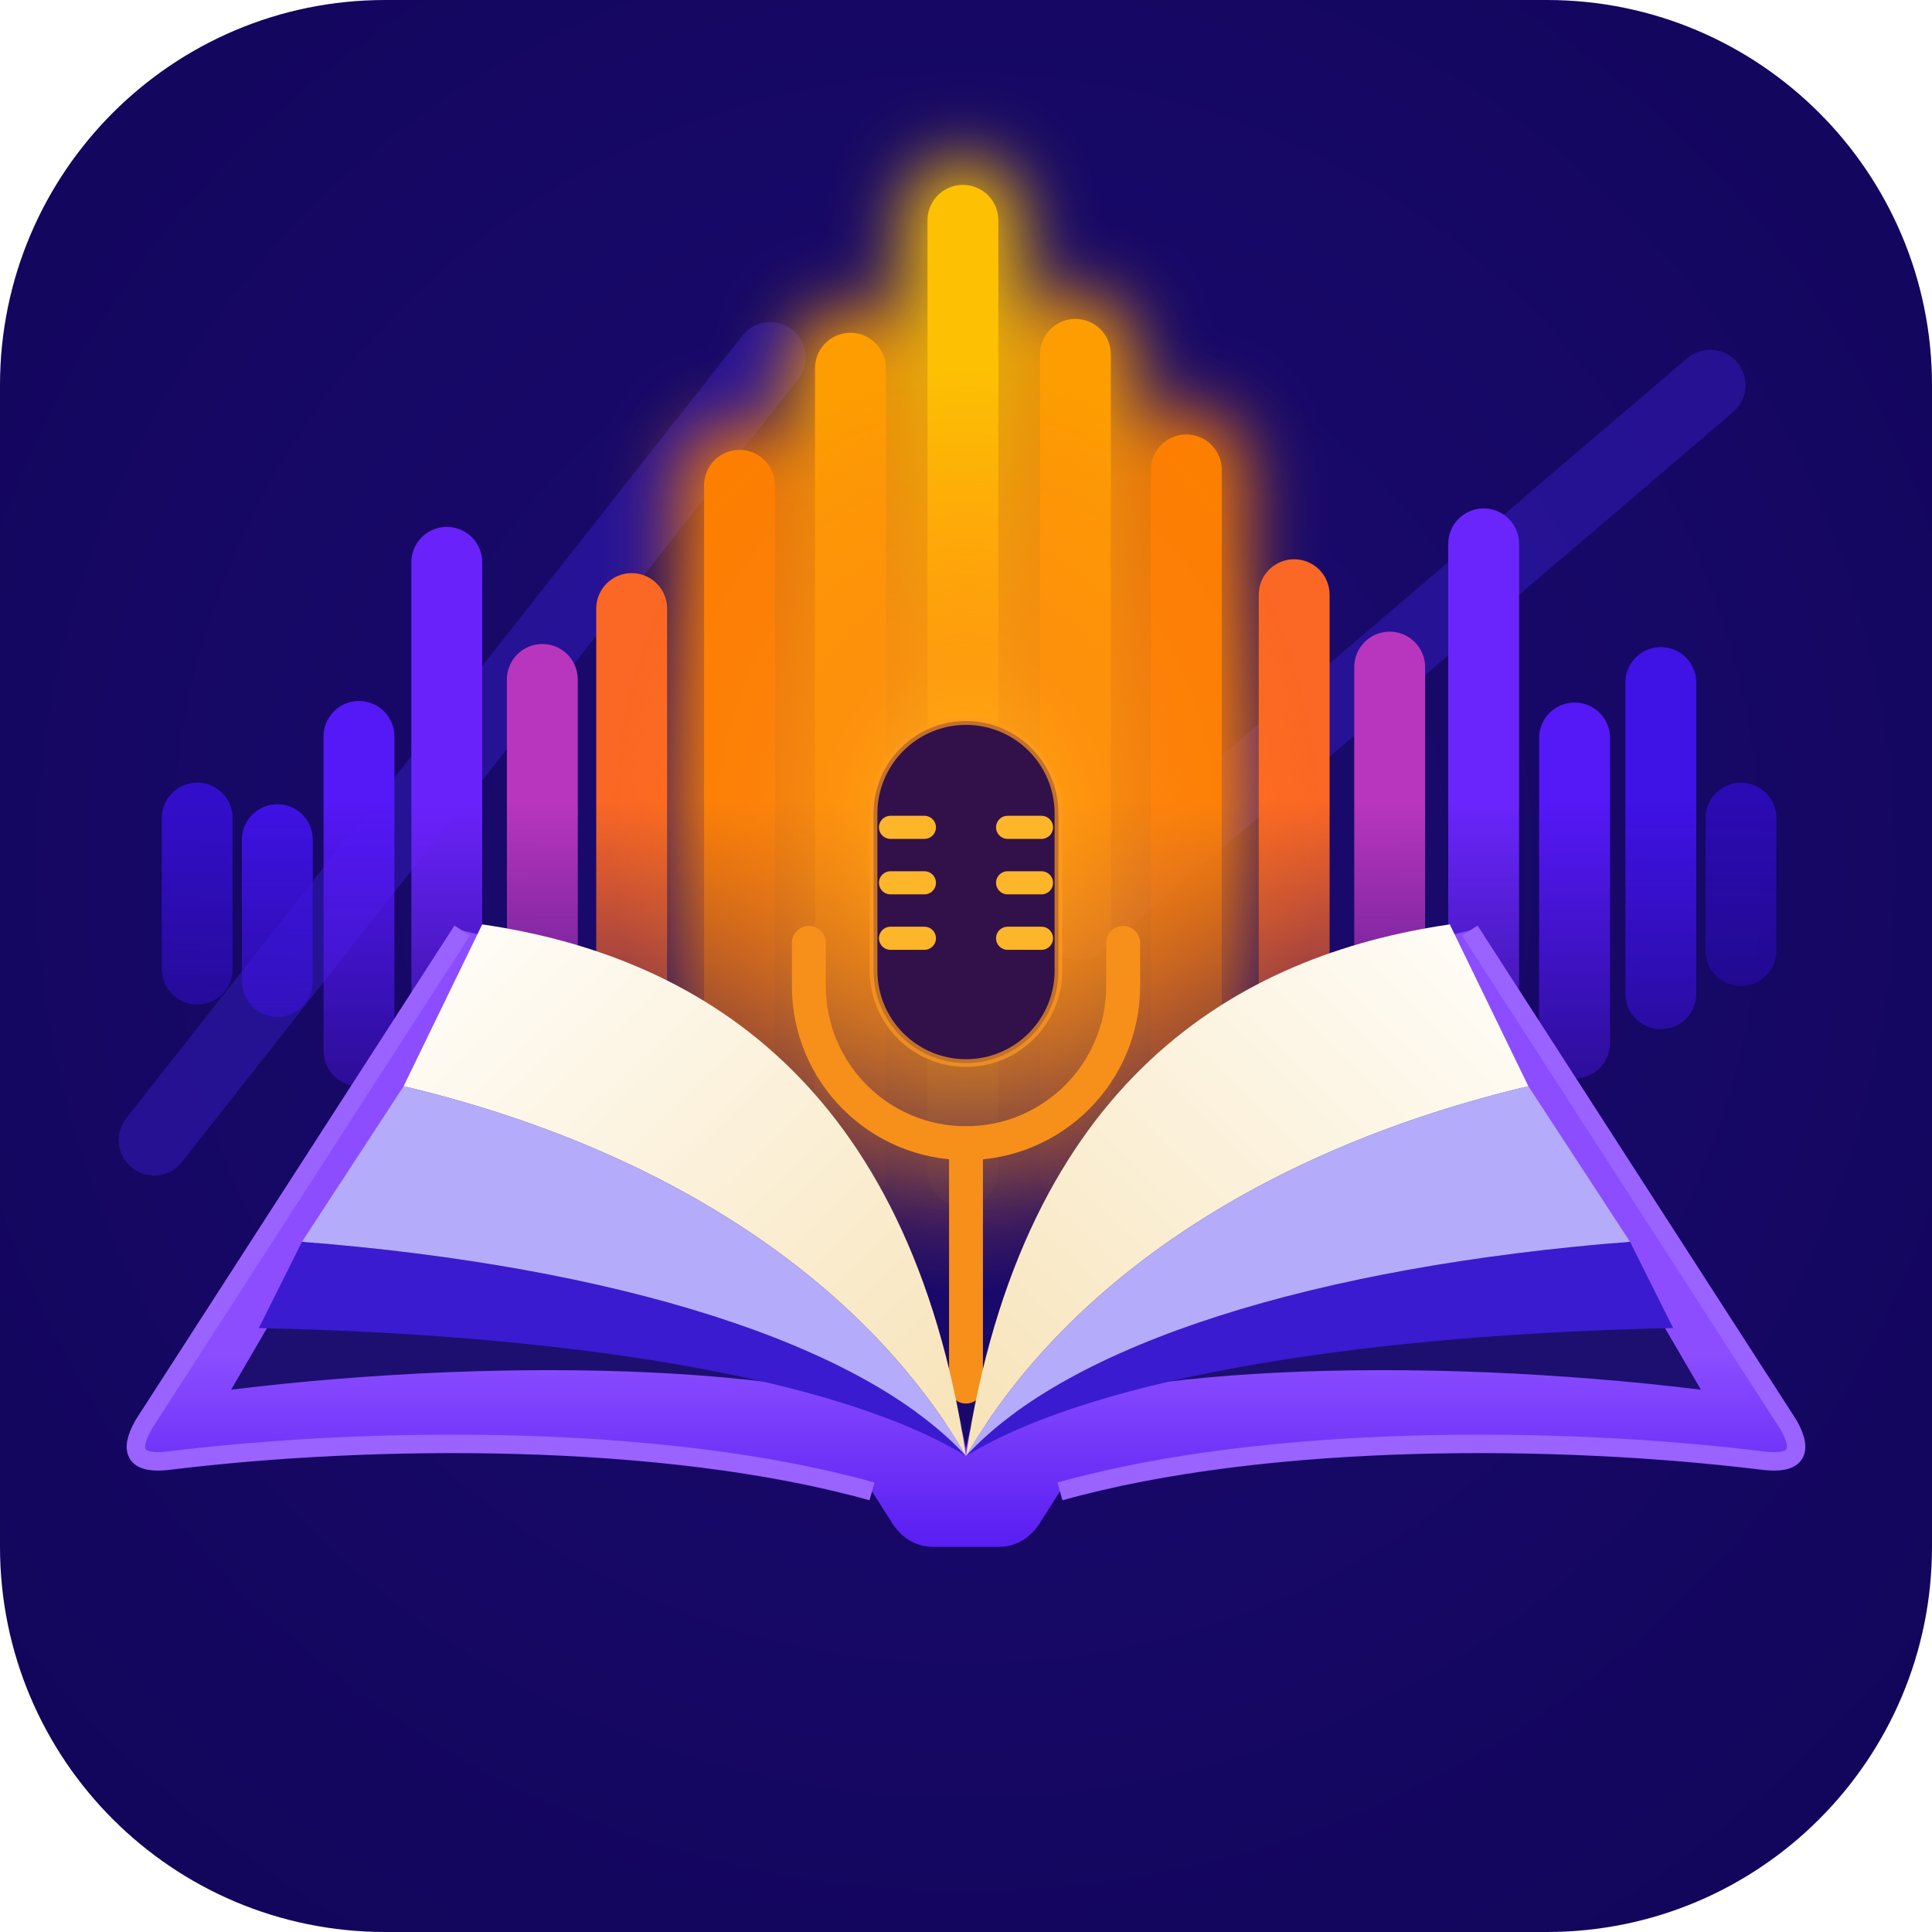
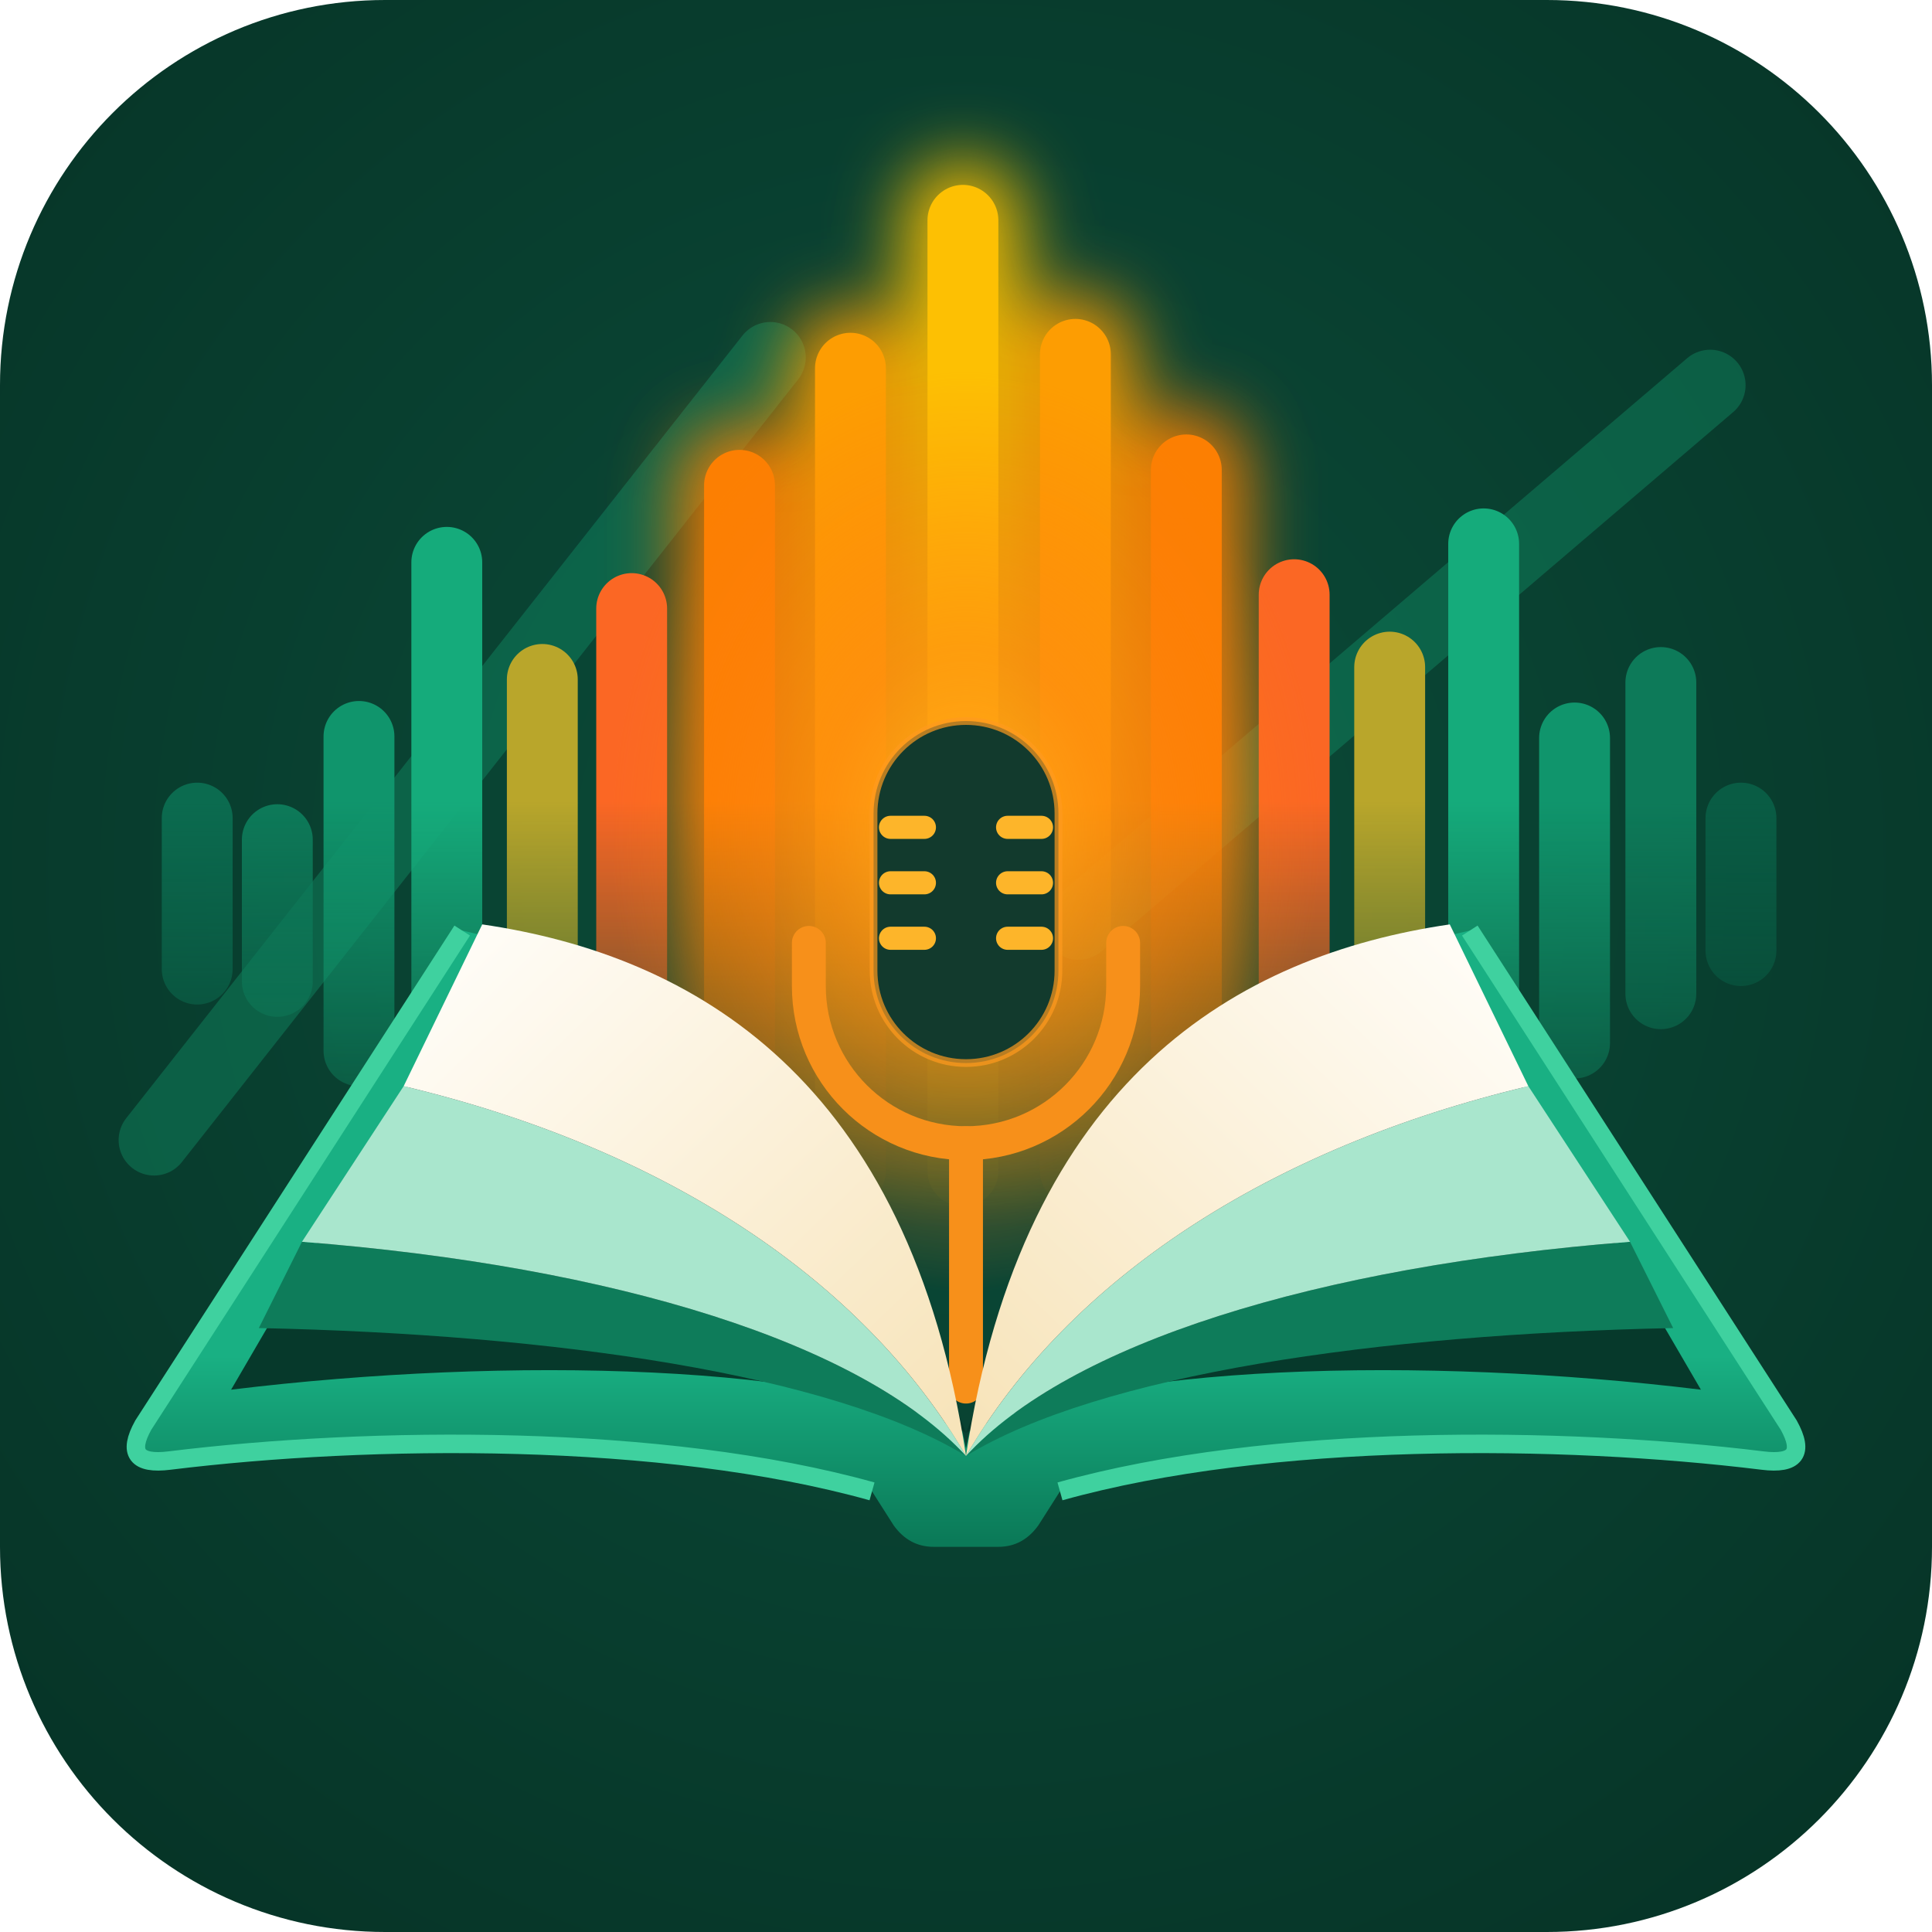
<svg xmlns="http://www.w3.org/2000/svg" xmlns:xlink="http://www.w3.org/1999/xlink" viewBox="0 0 1254 1254">
  <defs>
    <radialGradient id="bg" cx="50%" cy="45%" r="70%">
-       <stop offset="0" stop-color="#1c0b72" />
-       <stop offset="1" stop-color="#11055a" />
+       <stop offset="0" stop-color="#0b4d3a" />
+       <stop offset="1" stop-color="#063326" />
    </radialGradient>
    <radialGradient id="glow" cx="50%" cy="50%" r="50%">
      <stop offset="0" stop-color="#ffb11a" />
      <stop offset="0.4" stop-color="#ff8a12" stop-opacity="0.65" />
      <stop offset="1" stop-color="#ff7a10" stop-opacity="0" />
    </radialGradient>
    <linearGradient id="fade" x1="0" y1="100" x2="0" y2="800" gradientUnits="userSpaceOnUse">
      <stop offset="0" stop-color="#fff" />
      <stop offset="0.6" stop-color="#fff" />
      <stop offset="1" stop-color="#000" />
    </linearGradient>
    <mask id="bars-fade" maskUnits="userSpaceOnUse" x="0" y="0" width="1254" height="1254">
      <rect width="1254" height="1254" fill="url(#fade)" />
    </mask>
    <linearGradient id="page" x1="300" y1="600" x2="627" y2="940" gradientUnits="userSpaceOnUse">
      <stop offset="0" stop-color="#fffdf8" />
      <stop offset="1" stop-color="#f7e3b8" />
    </linearGradient>
    <linearGradient id="cover" x1="0" y1="880" x2="0" y2="1000" gradientUnits="userSpaceOnUse">
-       <stop offset="0" stop-color="#8b4dff" />
-       <stop offset="1" stop-color="#5a1ff2" />
+       <stop offset="0" stop-color="#19b083" />
+       <stop offset="1" stop-color="#0b7a58" />
    </linearGradient>
    <filter id="blur" x="-50%" y="-50%" width="200%" height="200%">
      <feGaussianBlur stdDeviation="22" />
    </filter>
    <g id="half">
      <path fill="url(#cover)" d="M627 1004H606Q590 1004 580 990L566 968C430 930 240 932 110 948Q78 952 93 925L300 604C460 640 590 760 627 940Z" />
-       <path fill="none" stroke="#9a62ff" stroke-width="12" stroke-linejoin="round" d="M300 604L93 925Q78 952 110 948C240 932 430 930 566 968" />
-       <path fill="#1d0f70" d="M150 902L298 648C450 690 575 790 627 930C540 885 330 880 150 902Z" />
-       <path fill="#3a1bd0" d="M196 806C400 822 560 872 627 945C540 892 360 866 168 862Z" />
-       <path fill="#b4abfa" d="M262 705C430 745 560 830 627 945C560 872 400 822 196 806Z" />
+       <path fill="none" stroke="#3fd19f" stroke-width="12" stroke-linejoin="round" d="M300 604L93 925Q78 952 110 948C240 932 430 930 566 968" />
+       <path fill="#06392b" d="M150 902L298 648C450 690 575 790 627 930C540 885 330 880 150 902Z" />
+       <path fill="#0e7c5a" d="M196 806C400 822 560 872 627 945C540 892 360 866 168 862Z" />
+       <path fill="#a9e6cd" d="M262 705C430 745 560 830 627 945C560 872 400 822 196 806Z" />
      <path fill="url(#page)" d="M313 600C450 620 590 700 627 945C560 830 430 745 262 705Z" />
    </g>
  </defs>
  <rect width="1254" height="1254" rx="250" fill="url(#bg)" />
-   <g stroke="#3b20d6" stroke-width="46" stroke-linecap="round" opacity="0.4">
+   <g stroke="#12936a" stroke-width="46" stroke-linecap="round" opacity="0.4">
    <path d="M100 740L500 232" />
    <path d="M700 600L1110 250" />
  </g>
  <g mask="url(#bars-fade)" stroke-width="46" stroke-linecap="round">
    <g filter="url(#blur)" opacity="0.9" stroke-width="80">
      <path stroke="#fdc003" d="M625 143V760" />
      <path stroke="#fd9d02" d="M552 239V760M698 230V760" />
      <path stroke="#fc7f02" d="M480 315V760M770 305V760" />
    </g>
-     <path stroke="#330eca" d="M128 531V629" />
-     <path stroke="#3f12e6" d="M180 545V637" />
-     <path stroke="#5518f7" d="M233 478V682" />
-     <path stroke="#6a22fb" d="M290 365V720" />
-     <path stroke="#b836be" d="M352 441V760" />
+     <path stroke="#0b6b4f" d="M128 531V629" />
+     <path stroke="#0d7a59" d="M180 545V637" />
+     <path stroke="#10956c" d="M233 478V682" />
+     <path stroke="#15ab7b" d="M290 365V720" />
+     <path stroke="#b9a62b" d="M352 441V760" />
    <path stroke="#fb6724" d="M410 395V760" />
    <path stroke="#fc7f02" d="M480 315V760" />
    <path stroke="#fd9d02" d="M552 239V760" />
    <path stroke="#fdc003" d="M625 143V760" />
    <path stroke="#fd9d02" d="M698 230V760" />
    <path stroke="#fc7f02" d="M770 305V760" />
    <path stroke="#fb6724" d="M840 386V760" />
-     <path stroke="#b836be" d="M902 433V760" />
-     <path stroke="#6a25fc" d="M963 353V720" />
-     <path stroke="#5518f7" d="M1022 479V677" />
-     <path stroke="#3f12e6" d="M1078 443V645" />
-     <path stroke="#2b0bb3" d="M1130 531V617" />
+     <path stroke="#b9a62b" d="M902 433V760" />
+     <path stroke="#15ab7b" d="M963 353V720" />
+     <path stroke="#10956c" d="M1022 479V677" />
+     <path stroke="#0d7a59" d="M1078 443V645" />
+     <path stroke="#095c44" d="M1130 531V617" />
  </g>
  <ellipse cx="627" cy="540" rx="230" ry="300" fill="url(#glow)" />
  <g fill="none" stroke="#f7901a" stroke-width="22" stroke-linecap="round">
    <path d="M525 612V640A102 102 0 0 0 729 640V612" />
    <path d="M627 742V900" />
  </g>
-   <rect x="567" y="468" width="120" height="222" rx="60" fill="#32114a" stroke="#ff9a1e" stroke-width="5" stroke-opacity="0.7" />
+   <rect x="567" y="468" width="120" height="222" rx="60" fill="#123a2d" stroke="#ff9a1e" stroke-width="5" stroke-opacity="0.7" />
  <g stroke="#fdb52a" stroke-width="15" stroke-linecap="round">
    <path d="M578 537H600M578 573H600M578 609H600M654 537H676M654 573H676M654 609H676" />
  </g>
  <use href="#half" xlink:href="#half" />
  <use href="#half" xlink:href="#half" transform="translate(1254 0) scale(-1 1)" />
</svg>
